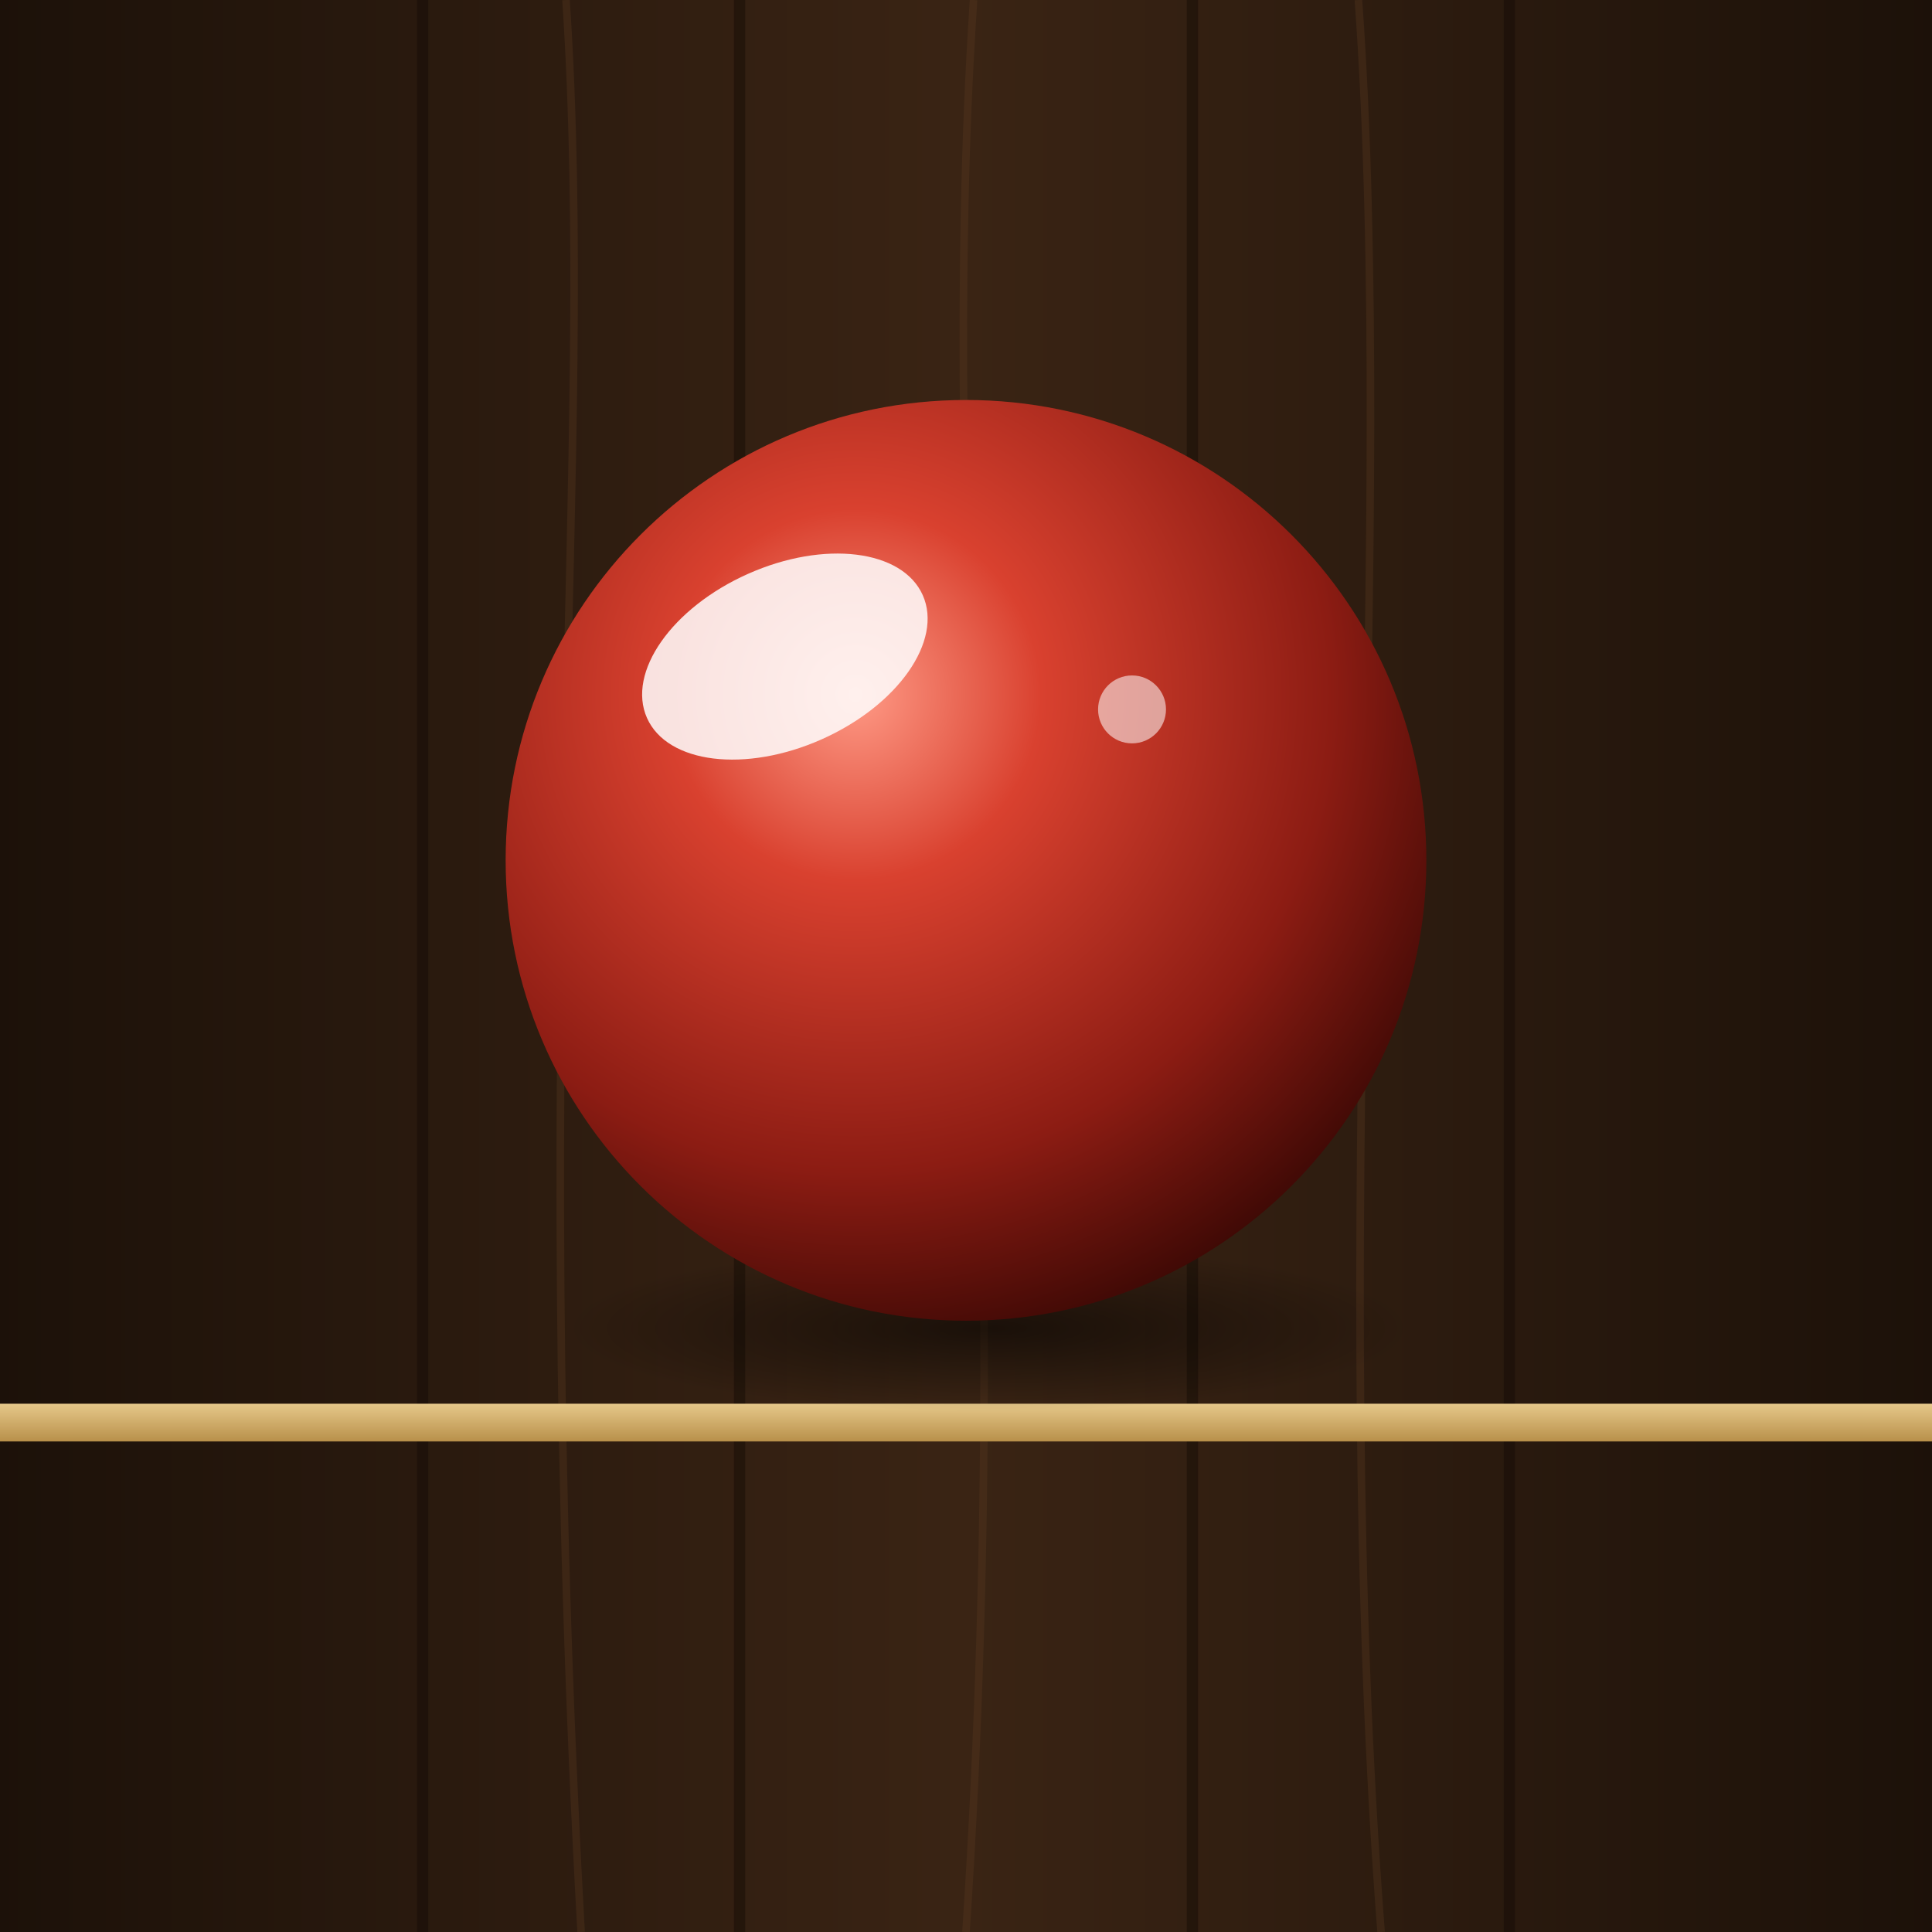
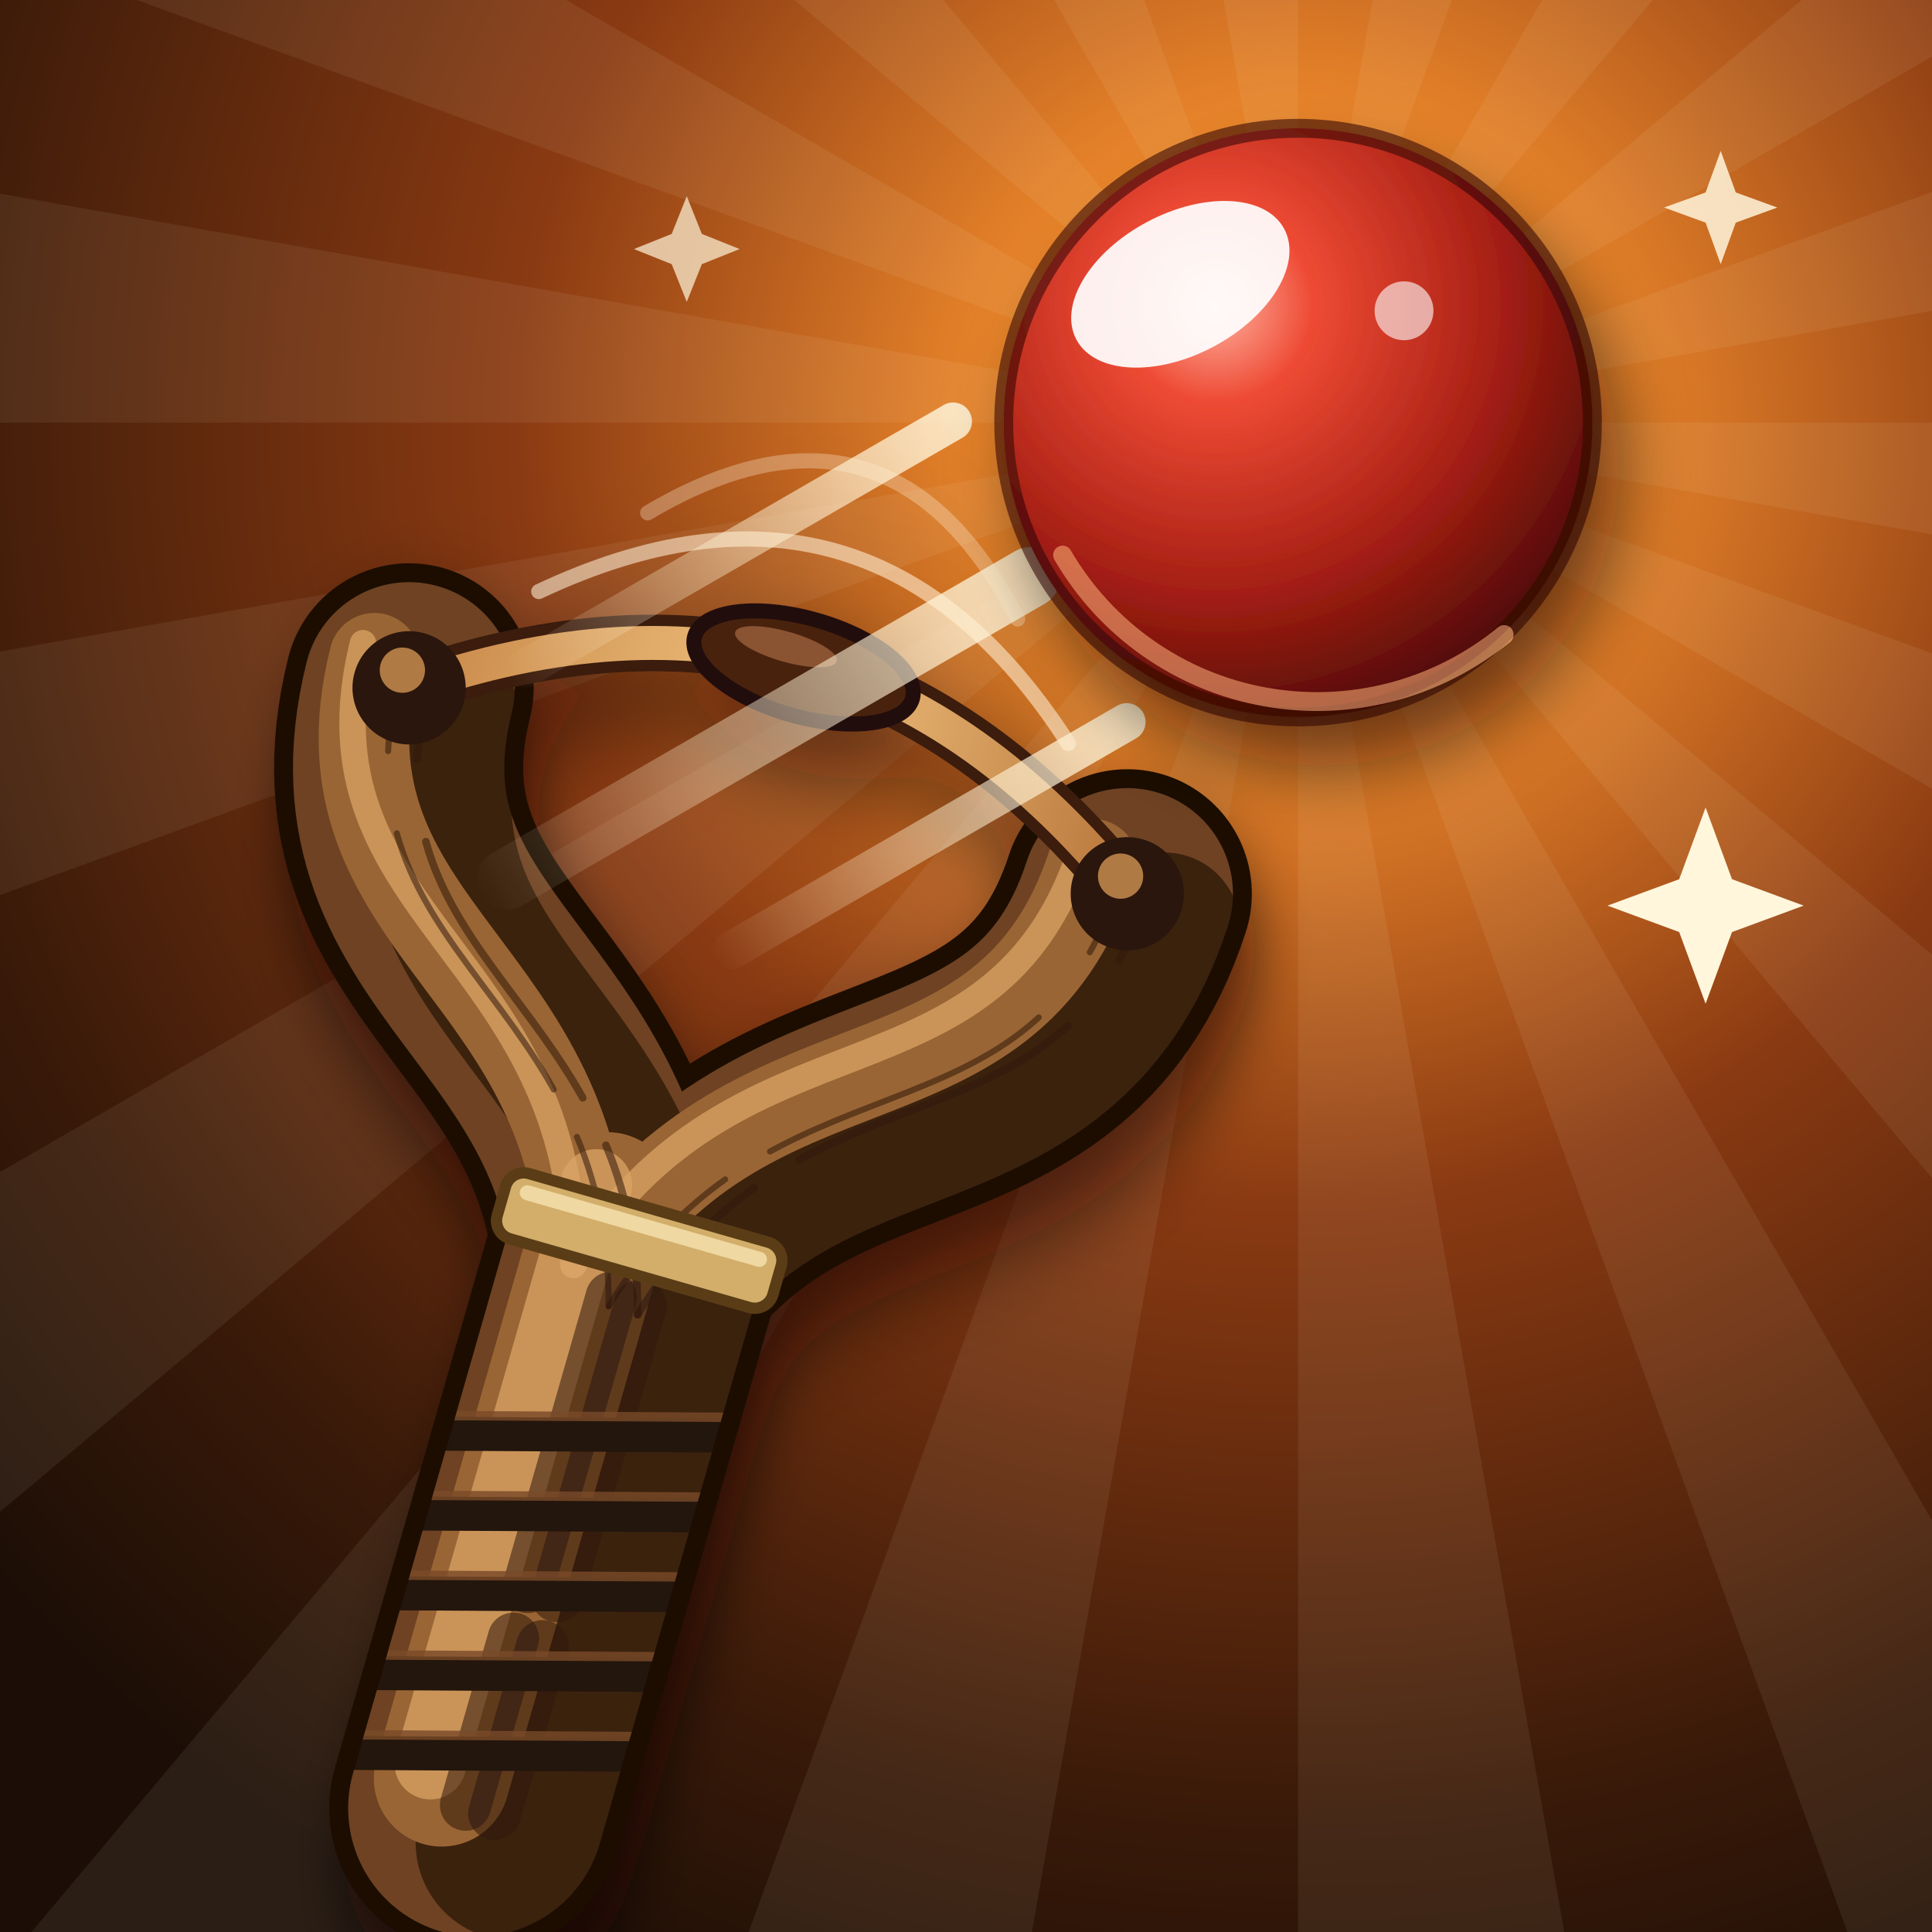
<svg xmlns="http://www.w3.org/2000/svg" viewBox="0 0 512 512">
  <defs>
-     <linearGradient id="wood" x1="0" x2="1">
-       <stop offset="0" stop-color="#1c1109" />
-       <stop offset="0.5" stop-color="#3a2414" />
-       <stop offset="1" stop-color="#1c1109" />
+     <radialGradient id="bg" cx="344" cy="112" r="460" gradientUnits="userSpaceOnUse">
+       <stop offset="0" stop-color="#ffcf73" />
+       <stop offset="0.16" stop-color="#f08a2c" />
+       <stop offset="0.45" stop-color="#8a3a12" />
+       <stop offset="0.8" stop-color="#3a1a09" />
+       <stop offset="1" stop-color="#1c0e06" />
+     </radialGradient>
+     <radialGradient id="ball" cx="0.36" cy="0.3" r="0.75">
+       <stop offset="0" stop-color="#ffb3a1" />
+       <stop offset="0.22" stop-color="#ee4a34" />
+       <stop offset="0.65" stop-color="#a51f14" />
+       <stop offset="1" stop-color="#4c0a05" />
+     </radialGradient>
+     <linearGradient id="streak" x1="0" x2="1">
+       <stop offset="0" stop-color="#fff3d6" stop-opacity="0" />
+       <stop offset="1" stop-color="#fff3d6" stop-opacity="0.9" />
    </linearGradient>
-     <radialGradient id="ball" cx="0.38" cy="0.32" r="0.72">
-       <stop offset="0" stop-color="#ff9a86" />
-       <stop offset="0.28" stop-color="#d9412f" />
-       <stop offset="0.72" stop-color="#8c1c13" />
-       <stop offset="1" stop-color="#3f0905" />
-     </radialGradient>
-     <radialGradient id="shadow" cx="0.5" cy="0.5" r="0.5">
-       <stop offset="0" stop-color="#000" stop-opacity="0.55" />
-       <stop offset="1" stop-color="#000" stop-opacity="0" />
-     </radialGradient>
-     <linearGradient id="brass" x1="0" x2="0" y1="0" y2="1">
-       <stop offset="0" stop-color="#e6c88a" />
-       <stop offset="1" stop-color="#b8904a" />
+     <linearGradient id="band" x1="0" x2="1">
+       <stop offset="0" stop-color="#c9894a" />
+       <stop offset="0.5" stop-color="#f1c27f" />
+       <stop offset="1" stop-color="#b8763a" />
    </linearGradient>
+     <mask id="wood">
+       <path d="M0.0 253.0L0.0 93.5" stroke-width="68" stroke="#fff" fill="none" stroke-linecap="round" />
+       <path d="M0.0 115.5C-22.0 35.8 -96.3 46.8 -99.0 -27.5" stroke-width="56" stroke="#fff" fill="none" stroke-linecap="round" />
+       <path d="M0.0 115.5C22.0 35.8 96.3 46.8 99.0 -27.5" stroke-width="56" stroke="#fff" fill="none" stroke-linecap="round" />
+     </mask>
+     <filter id="drop" x="-30%" y="-30%" width="160%" height="160%">
+       <feDropShadow dx="6" dy="12" stdDeviation="10" flood-color="#0d0603" flood-opacity="0.6" />
+     </filter>
  </defs>
-   <rect width="512" height="512" fill="url(#wood)" />
-   <g stroke="#120a05" stroke-opacity="0.45" stroke-width="3" fill="none">
-     <path d="M112 0v512M196 0v512M316 0v512M400 0v512" />
+   <rect width="512" height="512" fill="url(#bg)" />
+   <g fill="#fff4dc" fill-opacity="0.07">
+     <path d="M344 112L1244.0 112.0L1230.3 268.3Z" />
+     <path d="M344 112L1189.7 419.8L1123.4 562.0Z" />
+     <path d="M344 112L1033.4 690.5L922.5 801.4Z" />
+     <path d="M344 112L794.0 891.4L651.8 957.7Z" />
+     <path d="M344 112L500.3 998.3L344.0 1012.0Z" />
+     <path d="M344 112L187.7 998.3L36.2 957.7Z" />
+     <path d="M344 112L-106.0 891.4L-234.5 801.4Z" />
+     <path d="M344 112L-345.4 690.5L-435.4 562.0Z" />
+     <path d="M344 112L-501.7 419.8L-542.3 268.3Z" />
+     <path d="M344 112L-556.0 112.0L-542.3 -44.3Z" />
+     <path d="M344 112L-501.7 -195.8L-435.4 -338.0Z" />
+     <path d="M344 112L-345.4 -466.5L-234.5 -577.4Z" />
+     <path d="M344 112L-106.0 -667.4L36.2 -733.7Z" />
+     <path d="M344 112L187.7 -774.3L344.0 -788.0Z" />
+     <path d="M344 112L500.3 -774.3L651.8 -733.7Z" />
+     <path d="M344 112L794.0 -667.4L922.5 -577.4Z" />
+     <path d="M344 112L1033.4 -466.5L1123.4 -338.0Z" />
+     <path d="M344 112L1189.7 -195.8L1230.3 -44.3Z" />
  </g>
-   <g stroke="#5a3a20" stroke-opacity="0.35" stroke-width="2" fill="none">
-     <path d="M150 0c8 120-10 260 4 512M258 0c-10 150 12 300-2 512M360 0c10 140-8 330 6 512" />
+   <g transform="translate(256 256) scale(1) translate(-256 -256)">
+     <g transform="translate(196 236) rotate(16)" filter="url(#drop)">
+       <g fill="none" stroke-linecap="round">
+         <path d="M0.0 253.0L0.0 93.5" stroke-width="78" stroke="#1a0c05" />
+         <path d="M0.0 115.5C-22.0 35.8 -96.3 46.8 -99.0 -27.5" stroke-width="66" stroke="#1a0c05" />
+         <path d="M0.0 115.5C22.0 35.8 96.3 46.8 99.0 -27.5" stroke-width="66" stroke="#1a0c05" />
+       </g>
+       <g mask="url(#wood)">
+         <rect x="-200" y="-200" width="400" height="600" fill="#6e4322" />
+         <g fill="none" stroke-linecap="round">
+           <g transform="translate(12 6)" stroke="#3b210f">
+             <path d="M0.0 253.0L0.0 93.5" stroke-width="52" />
+             <path d="M0.0 115.5C-22.0 35.8 -96.3 46.8 -99.0 -27.5" stroke-width="40" />
+             <path d="M0.0 115.5C22.0 35.8 96.3 46.8 99.0 -27.5" stroke-width="40" />
+           </g>
+           <g transform="translate(-11 -5)" stroke="#9a6534">
+             <path d="M0.0 253.0L0.0 93.5" stroke-width="36" />
+             <path d="M0.0 115.5C-22.0 35.8 -96.3 46.8 -99.0 -27.5" stroke-width="24" />
+             <path d="M0.0 115.5C22.0 35.8 96.3 46.8 99.0 -27.5" stroke-width="24" />
+           </g>
+           <g transform="translate(-15 -8)" stroke="#d9a466" stroke-opacity="0.75">
+             <path d="M0.0 253.0L0.0 93.5" stroke-width="19" />
+             <path d="M0.0 115.5C-22.0 35.8 -96.3 46.8 -99.0 -27.5" stroke-width="7" />
+             <path d="M0.0 115.5C22.0 35.8 96.3 46.8 99.0 -27.5" stroke-width="7" />
+           </g>
+           <g stroke="#2e190b" stroke-opacity="0.55" stroke-dasharray="46 14 80 22">
+             <g transform="translate(5 0)">
+               <path d="M0.0 253.0L0.0 93.5" stroke-width="14" />
+               <path d="M0.0 115.5C-22.0 35.8 -96.3 46.8 -99.0 -27.5" stroke-width="2" />
+               <path d="M0.0 115.5C22.0 35.8 96.3 46.8 99.0 -27.5" stroke-width="2" />
+             </g>
+             <g transform="translate(-3 0)">
+               <path d="M0.0 253.0L0.0 93.5" stroke-width="13.6" />
+               <path d="M0.0 115.5C-22.0 35.8 -96.3 46.8 -99.0 -27.5" stroke-width="1.6" />
+               <path d="M0.0 115.5C22.0 35.8 96.3 46.8 99.0 -27.5" stroke-width="1.6" />
+             </g>
+           </g>
+         </g>
+         <g stroke="#24120a" stroke-width="9">
+           <line x1="-50" y1="164" x2="50" y2="136" />
+           <line x1="-50" y1="186" x2="50" y2="158" />
+           <line x1="-50" y1="208" x2="50" y2="180" />
+           <line x1="-50" y1="230" x2="50" y2="202" />
+           <line x1="-50" y1="252" x2="50" y2="224" />
+         </g>
+         <g stroke="#7a4a2a" stroke-width="2.5" stroke-opacity="0.8">
+           <line x1="-50" y1="159" x2="50" y2="131" />
+           <line x1="-50" y1="181" x2="50" y2="153" />
+           <line x1="-50" y1="203" x2="50" y2="175" />
+           <line x1="-50" y1="225" x2="50" y2="197" />
+           <line x1="-50" y1="247" x2="50" y2="219" />
+         </g>
+       </g>
+       <rect x="-38" y="87.5" width="76" height="18" rx="5" fill="#d2ae6a" stroke="#5a3d15" stroke-width="3" />
+       <rect x="-34" y="90.5" width="68" height="4" rx="2" fill="#f4dfab" fill-opacity="0.85" />
+       <path d="M-99 -27.5 Q0 -97.5 99 -27.5" fill="none" stroke="#3a1c0a" stroke-width="15" stroke-linecap="round" />
+       <path d="M-99 -27.5 Q0 -97.5 99 -27.5" fill="none" stroke="url(#band)" stroke-width="9" stroke-linecap="round" />
+       <g fill="none" stroke="#fff4dc" stroke-linecap="round" stroke-opacity="0.55" stroke-width="4">
+         <path d="M-73 -61.5 Q0 -125.5 73 -61.5" />
+         <path d="M-51 -89.5 Q0 -143.5 51 -89.5" stroke-opacity="0.3" />
+       </g>
+       <ellipse cx="0" cy="-61.5" rx="30" ry="13" fill="#4a2410" stroke="#24100a" stroke-width="4" />
+       <ellipse cx="-6" cy="-65.5" rx="14" ry="4" fill="#8a5232" />
+       <circle cx="-99" cy="-27.5" r="15" fill="#2a160a" />
+       <circle cx="-102" cy="-31.5" r="6" fill="#b07a44" />
+       <circle cx="99" cy="-27.5" r="15" fill="#2a160a" />
+       <circle cx="96" cy="-31.5" r="6" fill="#b07a44" />
+     </g>
+     <g fill="url(#streak)" transform="rotate(-30 344 112)">
+       <rect x="129" y="61" width="141" height="10" rx="5" />
+       <rect x="94" y="104" width="176" height="16" rx="8" />
+       <rect x="139" y="153" width="131" height="10" rx="5" />
+     </g>
+     <g filter="url(#drop)">
+       <circle cx="344" cy="112" r="78" fill="url(#ball)" />
+       <circle cx="344" cy="112" r="78" fill="none" stroke="#2a0503" stroke-opacity="0.55" stroke-width="5" />
+       <path d="M281.6 147.1a78 78 0 0 0 117 21.06" fill="none" stroke="#ffb07a" stroke-opacity="0.55" stroke-width="5" stroke-linecap="round" />
+       <ellipse cx="312.8" cy="75.34" rx="31.2" ry="18.72" fill="#fff" fill-opacity="0.92" transform="rotate(-28 312.8 75.34)" />
+       <circle cx="372.08" cy="82.36" r="7.8" fill="#fff" fill-opacity="0.6" />
+     </g>
+     <g fill="#fff6dc">
+       <path d="M452 214l7 19 19 7-19 7-7 19-7-19-19-7 19-7z" />
+       <path d="M456 40l4 11 11 4-11 4-4 11-4-11-11-4 11-4z" fill-opacity="0.85" />
+       <path d="M182 52l4 10 10 4-10 4-4 10-4-10-10-4 10-4z" fill-opacity="0.7" />
+     </g>
  </g>
-   <rect x="0" y="372" width="512" height="10" fill="url(#brass)" />
-   <ellipse cx="262" cy="352" rx="112" ry="22" fill="url(#shadow)" />
-   <circle cx="256" cy="228" r="122" fill="url(#ball)" />
-   <ellipse cx="208" cy="174" rx="40" ry="24" fill="#fff" fill-opacity="0.85" transform="rotate(-24 208 174)" />
-   <circle cx="300" cy="188" r="9" fill="#fff" fill-opacity="0.55" />
</svg>
